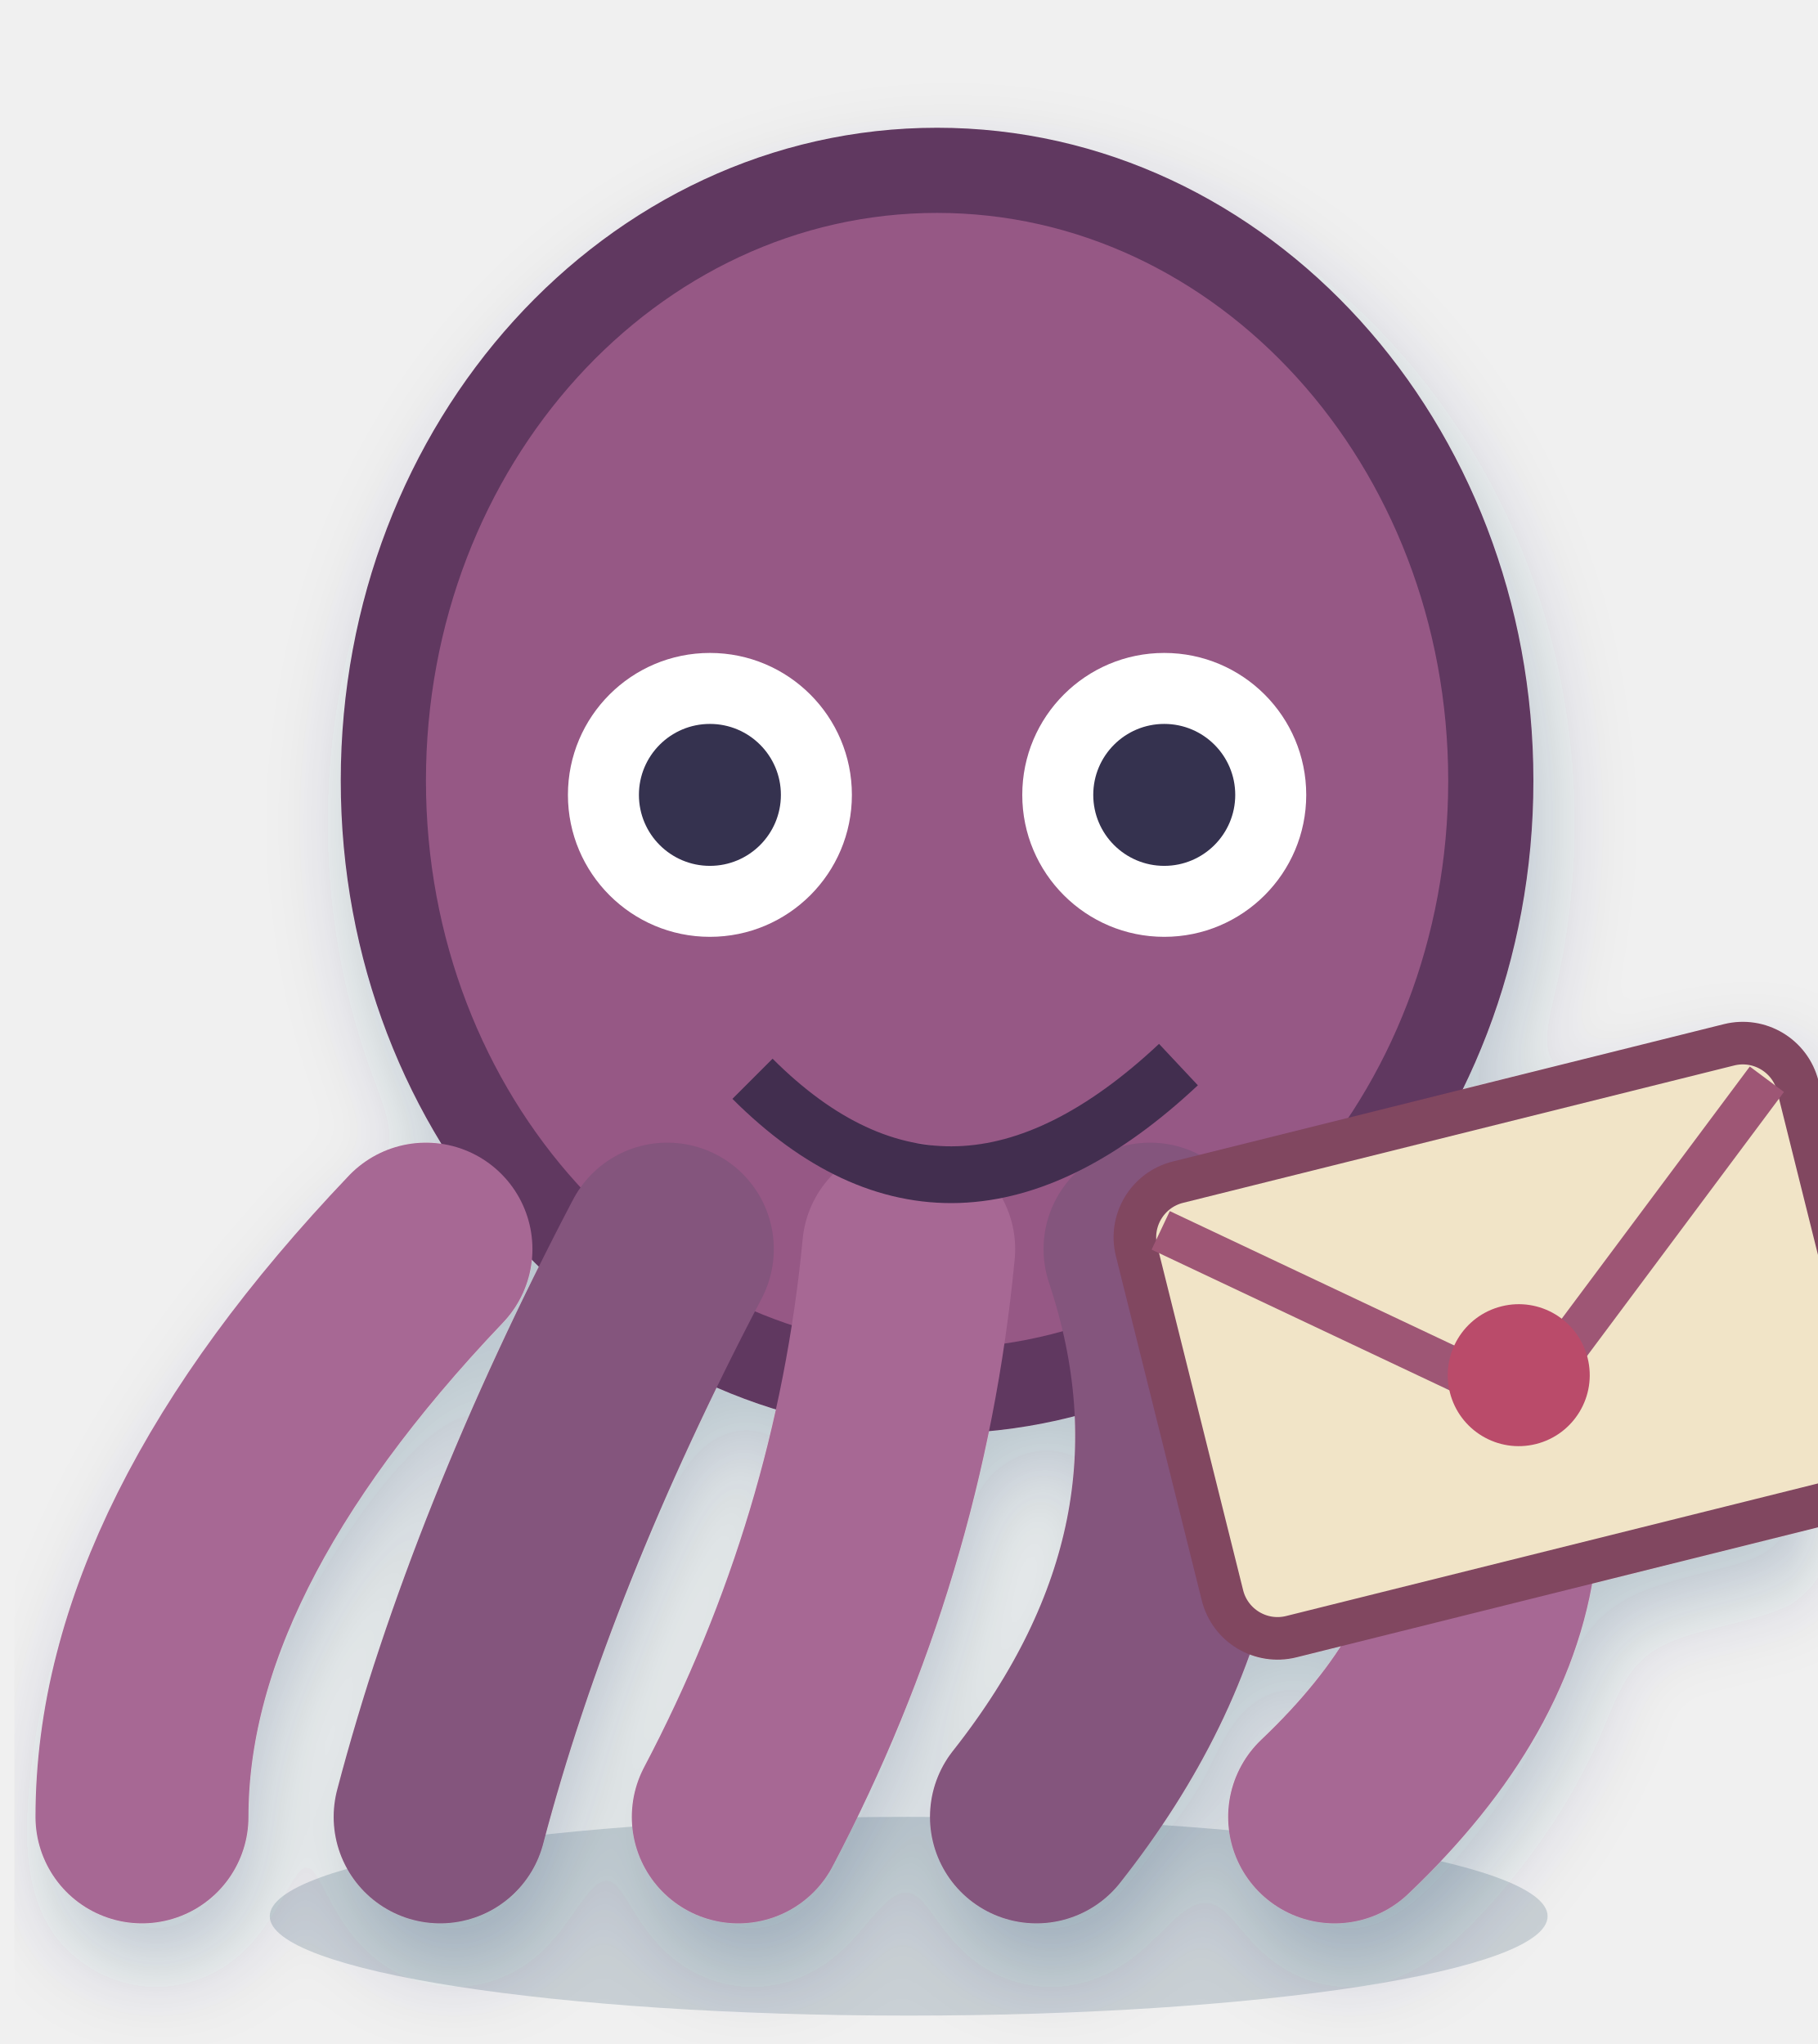
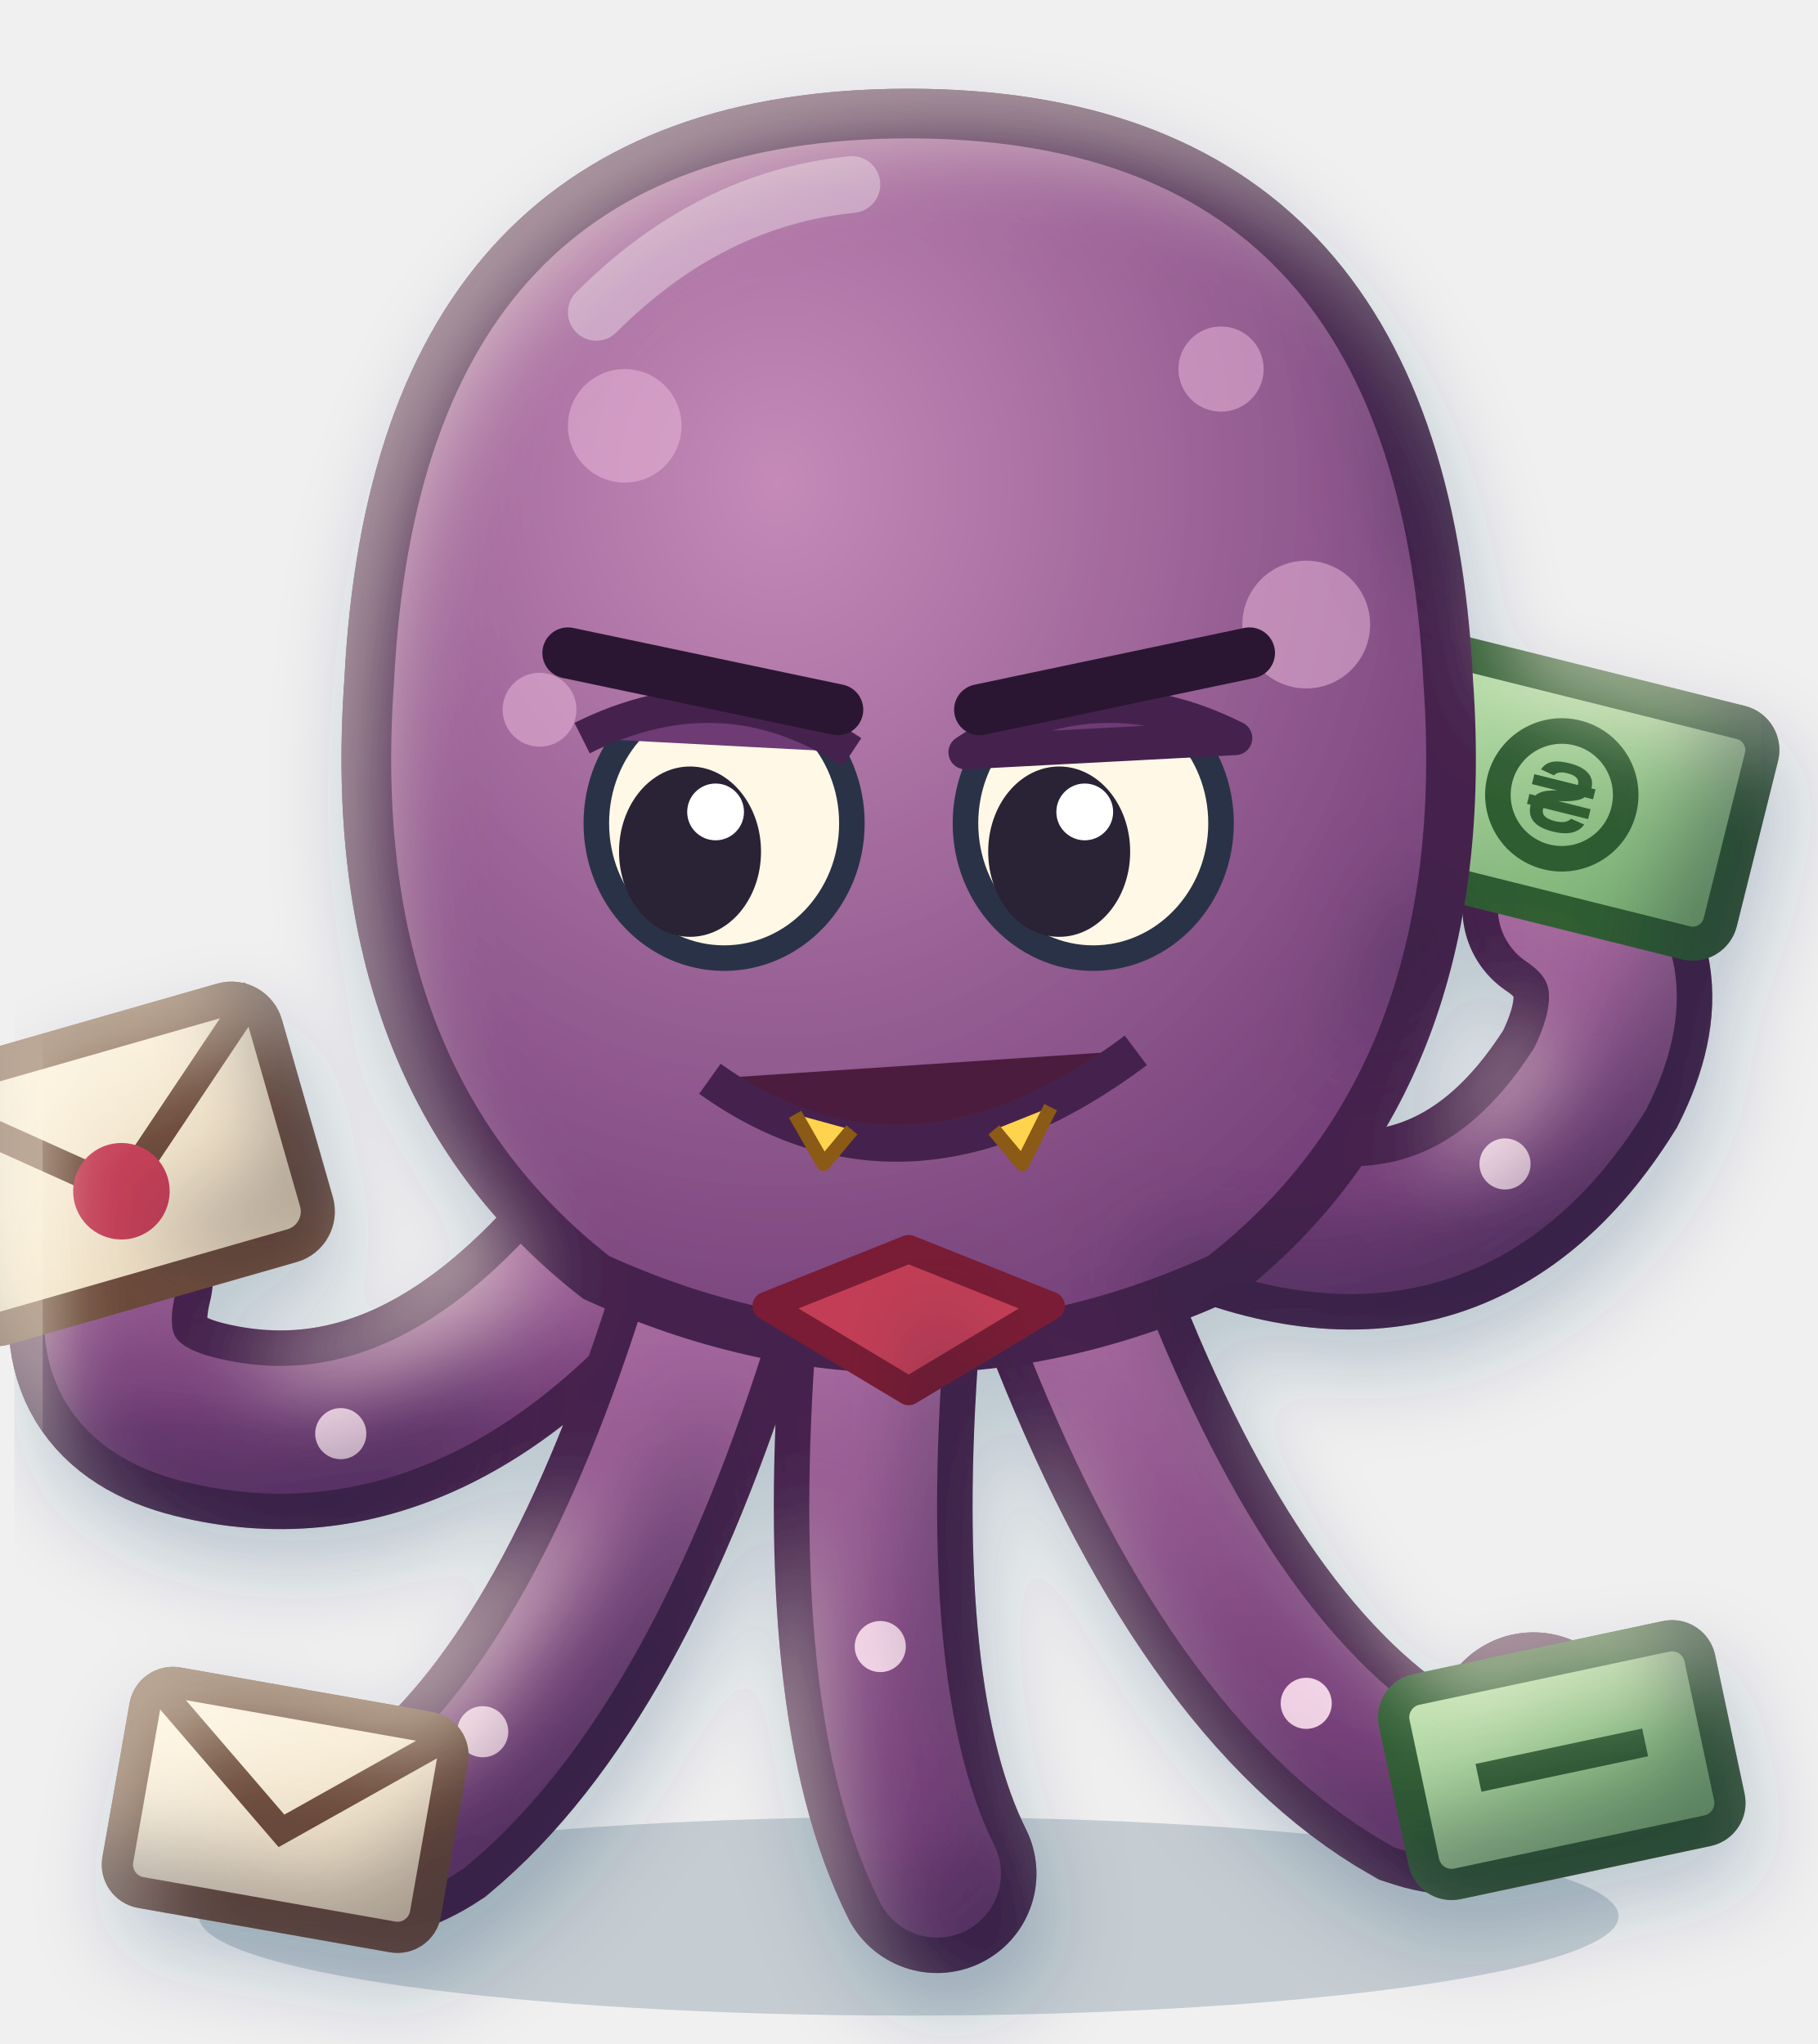
- <svg xmlns="http://www.w3.org/2000/svg" viewBox="0 0 128 144" role="img" aria-label="Оригінальний мультяшний персонаж">
+ <svg xmlns="http://www.w3.org/2000/svg" viewBox="0 0 128 144" role="img" aria-label="Спрут Конверт">
  <defs>
-     <linearGradient id="coat" x1="0" x2="1" y1="0" y2="1">
-       <stop stop-color="#87516d" />
-       <stop offset="1" stop-color="#653652" />
+     <radialGradient id="head" cx=".38" cy=".3" r=".8">
+       <stop stop-color="#c58ab8" />
+       <stop offset="1" stop-color="#6e3a74" />
+     </radialGradient>
+     <linearGradient id="arm" x1="0" x2="0" y1="0" y2="1">
+       <stop stop-color="#a86aa0" />
+       <stop offset="1" stop-color="#6e3a74" />
    </linearGradient>
    <linearGradient id="paper" x1="0" x2="1" y1="0" y2="1">
      <stop stop-color="#fff9eb" />
-       <stop offset="1" stop-color="#eadac0" />
+       <stop offset="1" stop-color="#e6d3b3" />
+     </linearGradient>
+     <linearGradient id="cash" x1="0" x2="1" y1="0" y2="1">
+       <stop stop-color="#bfe3b0" />
+       <stop offset="1" stop-color="#6fa86a" />
    </linearGradient>
    <filter id="ds" x="-35%" width="170%" y="-35%" height="170%">
      <feDropShadow dx="1" dy="3" stdDeviation="3" flood-color="#133e5d" flood-opacity=".22" />
    </filter>
+     <filter id="vol" x="-5%" y="-5%" width="110%" height="110%" color-interpolation-filters="sRGB">
+       <feGaussianBlur in="SourceAlpha" stdDeviation="3" result="b" />
+       <feOffset in="b" dx="3" dy="4" result="lo" />
+       <feComposite in="SourceAlpha" in2="lo" operator="out" result="rim" />
+       <feFlood flood-color="#fff8e4" flood-opacity=".55" />
+       <feComposite in2="rim" operator="in" result="light" />
+       <feOffset in="b" dx="-4" dy="-5" result="so" />
+       <feComposite in="SourceAlpha" in2="so" operator="out" result="edge" />
+       <feFlood flood-color="#1c1d3a" flood-opacity=".32" />
+       <feComposite in2="edge" operator="in" result="shade" />
+       <feMerge>
+         <feMergeNode in="SourceGraphic" />
+         <feMergeNode in="light" />
+         <feMergeNode in="shade" />
+       </feMerge>
+     </filter>
  </defs>
-   <ellipse cx="64" cy="135" rx="45" ry="7" fill="#173f5a" opacity=".18" />
+   <ellipse cx="64" cy="135" rx="50" ry="7" fill="#173f5a" opacity=".2" />
  <g filter="url(#ds)">
-     <ellipse cx="66" cy="55" rx="39" ry="43" fill="#965885" stroke="#613761" stroke-width="6" />
-     <path d="M30 88Q10 109 10 128" stroke="#a76894" stroke-width="15" stroke-linecap="round" fill="none" />
-     <path d="M47 88Q36 109 31 128" stroke="#84547d" stroke-width="15" stroke-linecap="round" fill="none" />
-     <path d="M64 88Q62 109 52 128" stroke="#a76894" stroke-width="15" stroke-linecap="round" fill="none" />
-     <path d="M81 88Q88 109 73 128" stroke="#84547d" stroke-width="15" stroke-linecap="round" fill="none" />
-     <path d="M98 88Q114 109 94 128" stroke="#a76894" stroke-width="15" stroke-linecap="round" fill="none" />
-     <circle cx="50" cy="56" r="10" fill="white" />
-     <circle cx="82" cy="56" r="10" fill="white" />
-     <circle cx="50" cy="56" r="5" fill="#363250" />
-     <circle cx="82" cy="56" r="5" fill="#363250" />
-     <path d="M53 76Q67 90 83 75" fill="none" stroke="#422e50" stroke-width="4" />
-     <g transform="translate(106 93) rotate(-14)">
-       <rect x="-24" y="-15" width="48" height="33" rx="4" fill="#f1e4c7" stroke="#814661" stroke-width="3" />
-       <path d="m-22-12 22 18 22-18" stroke="#9e5775" stroke-width="3" fill="none" />
-       <circle cx="0" cy="4" r="5" fill="#ba4b6a" />
+     <g filter="url(#vol)">
+       <g fill="none" stroke-linecap="round">
+         <path d="M44 86Q30 104 14 100Q6 98 8 90" stroke="#45224d" stroke-width="14" />
+         <path d="M44 86Q30 104 14 100Q6 98 8 90" stroke="url(#arm)" stroke-width="9" />
+         <path d="M50 92Q42 118 30 128Q24 132 20 126" stroke="#45224d" stroke-width="14" />
+         <path d="M50 92Q42 118 30 128Q24 132 20 126" stroke="url(#arm)" stroke-width="9" />
+         <path d="M62 94Q60 120 66 132" stroke="#45224d" stroke-width="14" />
+         <path d="M62 94Q60 120 66 132" stroke="url(#arm)" stroke-width="9" />
+         <path d="M76 92Q86 118 100 126Q106 128 108 122" stroke="#45224d" stroke-width="14" />
+         <path d="M76 92Q86 118 100 126Q106 128 108 122" stroke="url(#arm)" stroke-width="9" />
+         <path d="M84 84Q102 92 112 76Q116 68 110 64" stroke="#45224d" stroke-width="14" />
+         <path d="M84 84Q102 92 112 76Q116 68 110 64" stroke="url(#arm)" stroke-width="9" />
+       </g>
+       <g fill="#f1d3e6">
+         <circle cx="24" cy="101" r="1.8" />
+         <circle cx="34" cy="122" r="1.8" />
+         <circle cx="62" cy="116" r="1.8" />
+         <circle cx="92" cy="120" r="1.8" />
+         <circle cx="106" cy="82" r="1.8" />
+       </g>
+       <g transform="translate(8 82) rotate(-16)">
+         <rect x="-13" y="-9" width="26" height="18" rx="2.5" fill="url(#paper)" stroke="#6b4a3a" stroke-width="2.4" />
+         <path d="M-13 -9L0 2 13 -9" fill="none" stroke="#6b4a3a" stroke-width="2" />
+         <circle cx="0" cy="2" r="3.4" fill="#c43e57" />
+       </g>
+       <g transform="translate(110 56) rotate(14)">
+         <rect x="-13" y="-8" width="26" height="16" rx="2" fill="url(#cash)" stroke="#2f5d33" stroke-width="2.4" />
+         <circle cx="0" cy="0" r="4.5" fill="none" stroke="#2f5d33" stroke-width="1.8" />
+         <text x="0" y="2.6" text-anchor="middle" font-family="Arial,sans-serif" font-size="7" font-weight="900" fill="#2f5d33">₴</text>
+       </g>
+       <g transform="translate(20 128) rotate(10)">
+         <rect x="-11" y="-8" width="22" height="15" rx="2" fill="url(#paper)" stroke="#6b4a3a" stroke-width="2.2" />
+         <path d="M-11 -8L0 1 11 -8" fill="none" stroke="#6b4a3a" stroke-width="1.8" />
+       </g>
+       <g transform="translate(110 124) rotate(-12)">
+         <rect x="-11" y="-7" width="22" height="14" rx="2" fill="url(#cash)" stroke="#2f5d33" stroke-width="2.2" />
+         <path d="M-6 0H6" stroke="#2f5d33" stroke-width="2" />
+       </g>
+       <path d="M64 8Q100 8 102 48Q104 76 86 90Q64 100 42 90Q24 76 26 48Q28 8 64 8Z" fill="url(#head)" stroke="#45224d" stroke-width="3.5" />
+       <g fill="#e7b6d8" opacity=".55">
+         <circle cx="44" cy="30" r="4" />
+         <circle cx="86" cy="26" r="3" />
+         <circle cx="92" cy="44" r="4.5" />
+         <circle cx="38" cy="50" r="2.6" />
+       </g>
+       <path d="M42 22Q50 14 60 13" fill="none" stroke="#fff" stroke-opacity=".35" stroke-width="4" stroke-linecap="round" />
+       <ellipse cx="51" cy="58" rx="9" ry="9.5" fill="#fff8e6" stroke="#2a3346" stroke-width="1.8" />
+       <ellipse cx="77" cy="58" rx="9" ry="9.5" fill="#fff8e6" stroke="#2a3346" stroke-width="1.8" />
+       <ellipse cx="48.6" cy="60" rx="5" ry="6" fill="#2a2235" />
+       <ellipse cx="74.6" cy="60" rx="5" ry="6" fill="#2a2235" />
+       <circle cx="50.4" cy="57.2" r="2" fill="#fff" />
+       <circle cx="76.4" cy="57.2" r="2" fill="#fff" />
+       <path d="M41 52Q51 47 60 53M68 53Q77 47 87 52Z" fill="#6e3a74" stroke="#45224d" stroke-width="2.4" stroke-linejoin="round" />
+       <path d="M40 46L59 50M88 46L69 50" stroke="#2c1830" stroke-width="3.6" stroke-linecap="round" />
+       <path d="M50 76Q64 86 80 74" fill="#4b1f3c" stroke="#45224d" stroke-width="2.6" stroke-linejoin="round" />
+       <path d="M56 78.5L58 82 60 79.6M70 79.6L72 82 74 78" fill="#ffd34d" stroke="#8a5a14" stroke-width="1" stroke-linejoin="round" />
+       <path d="M54 92L64 98 74 92 64 88Z" fill="#c43e57" stroke="#7a1e35" stroke-width="2" stroke-linejoin="round" />
    </g>
  </g>
</svg>
